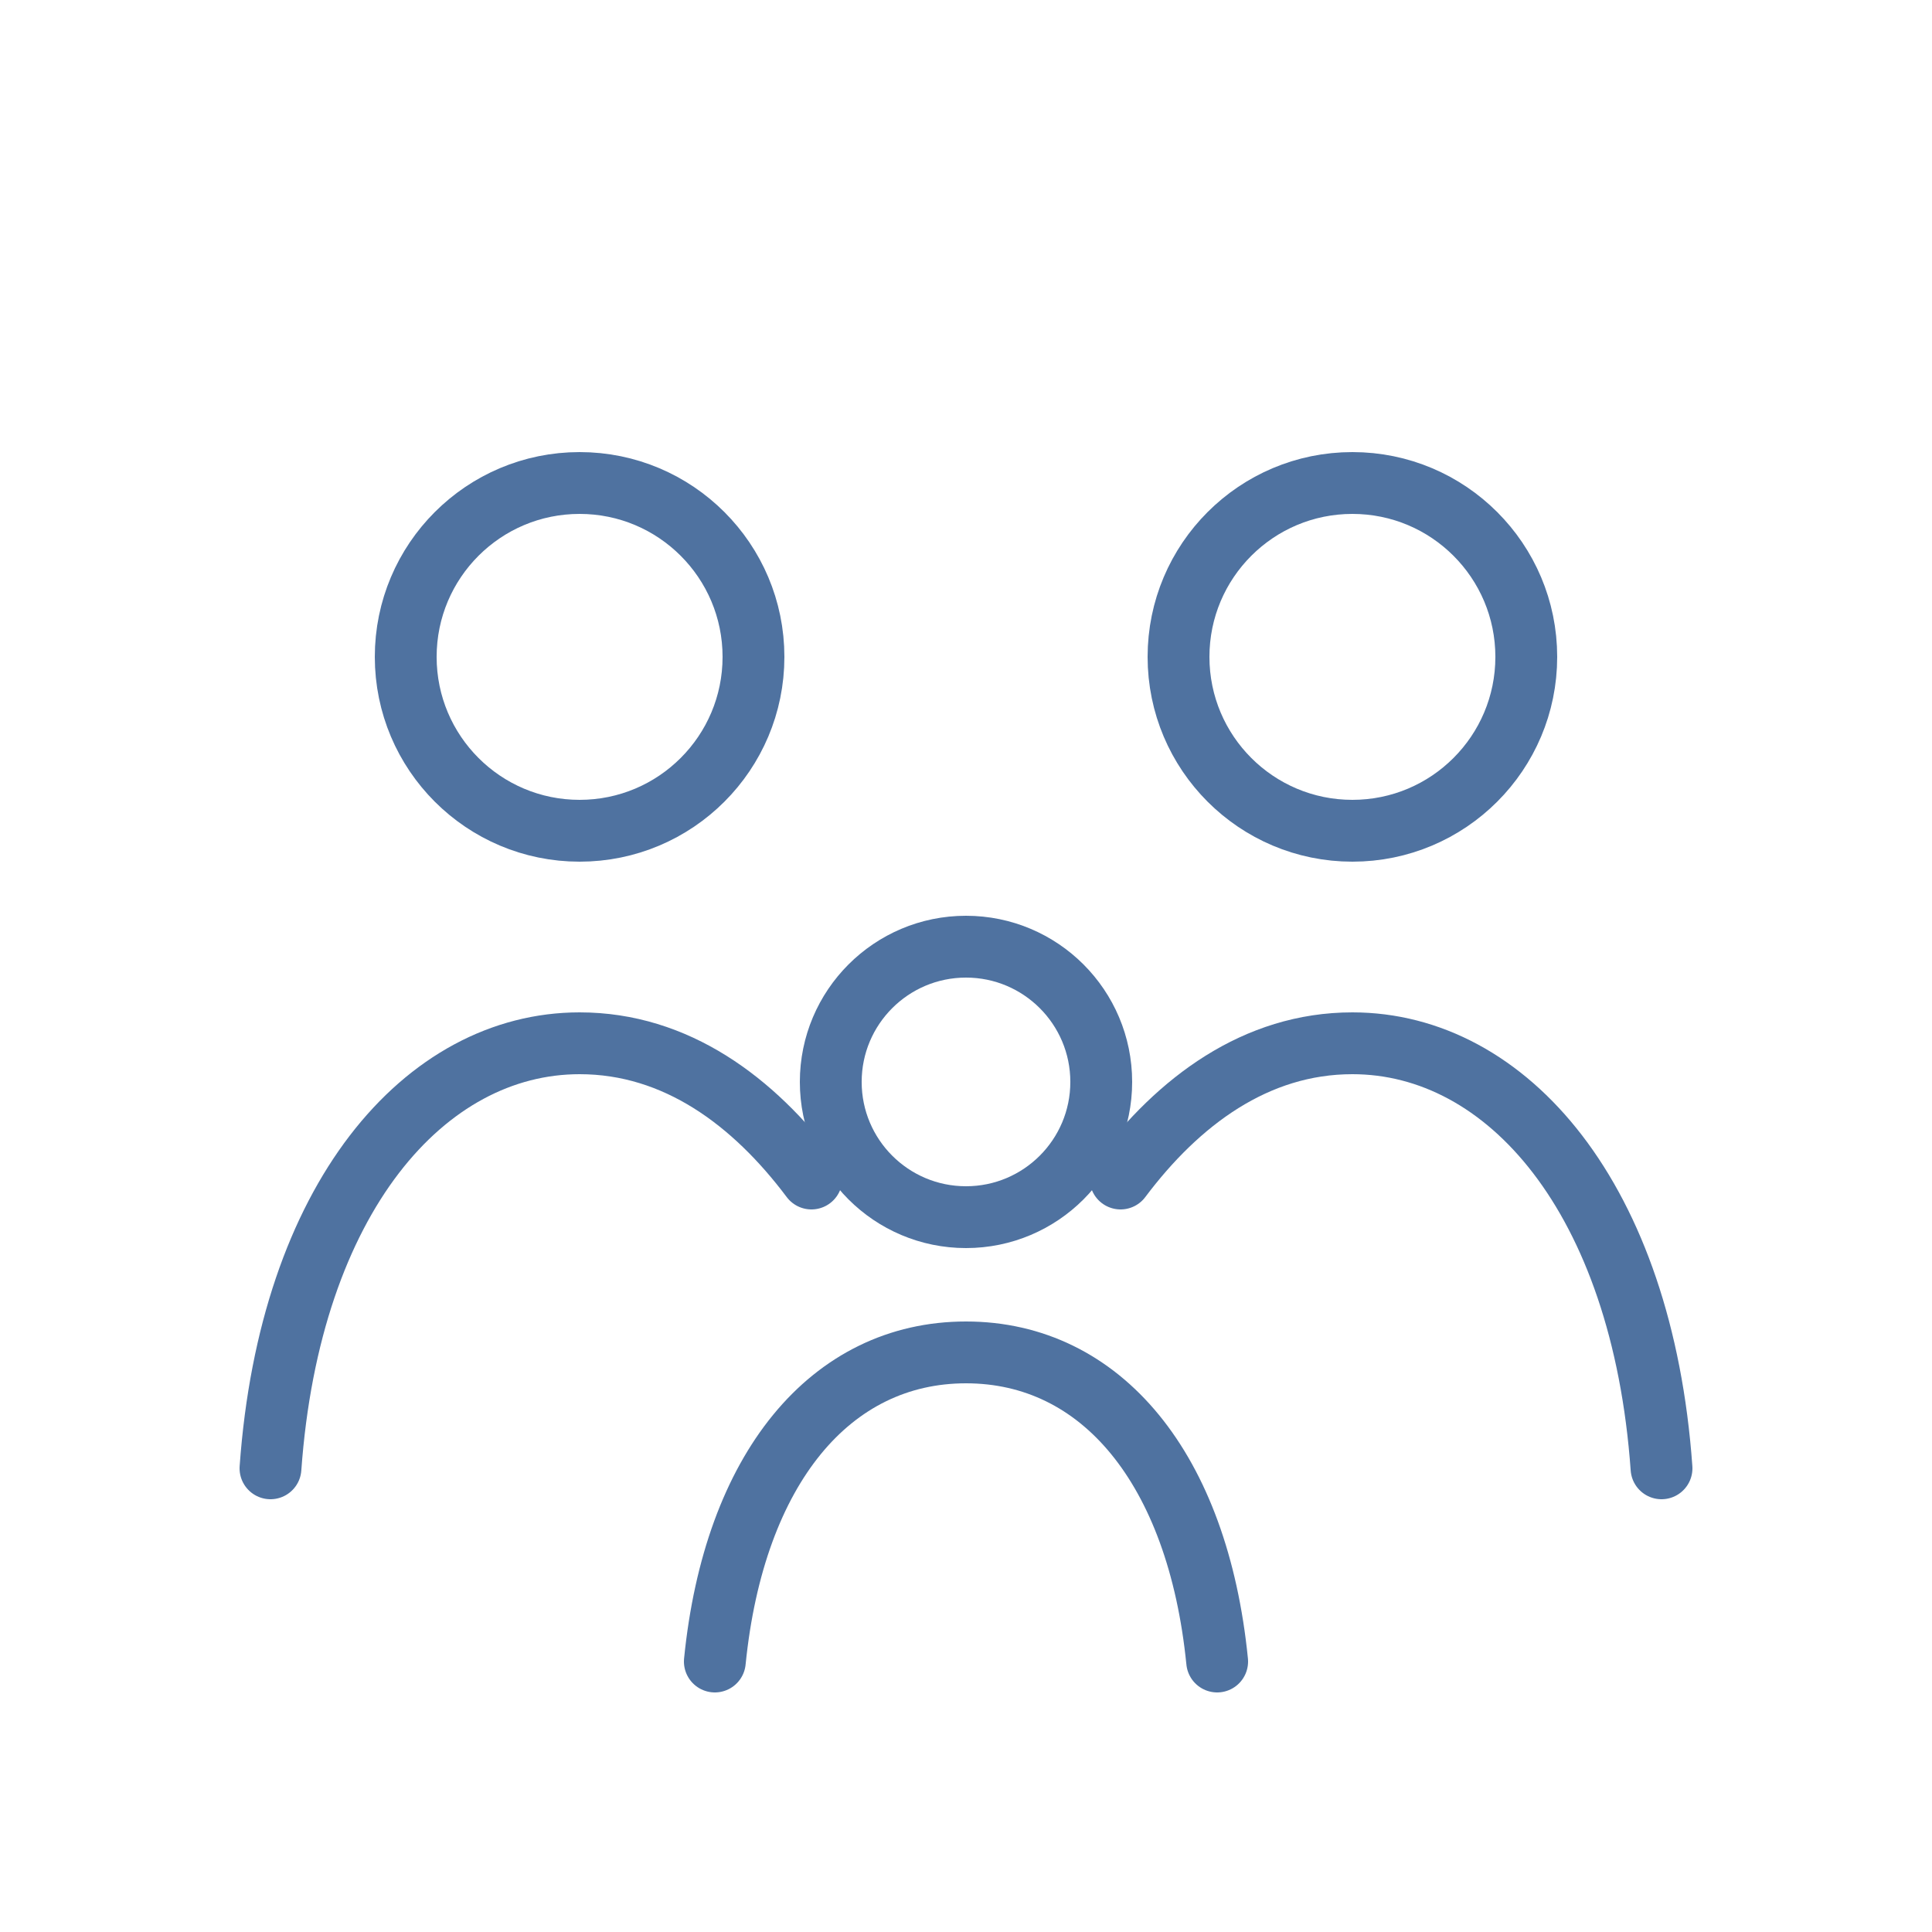
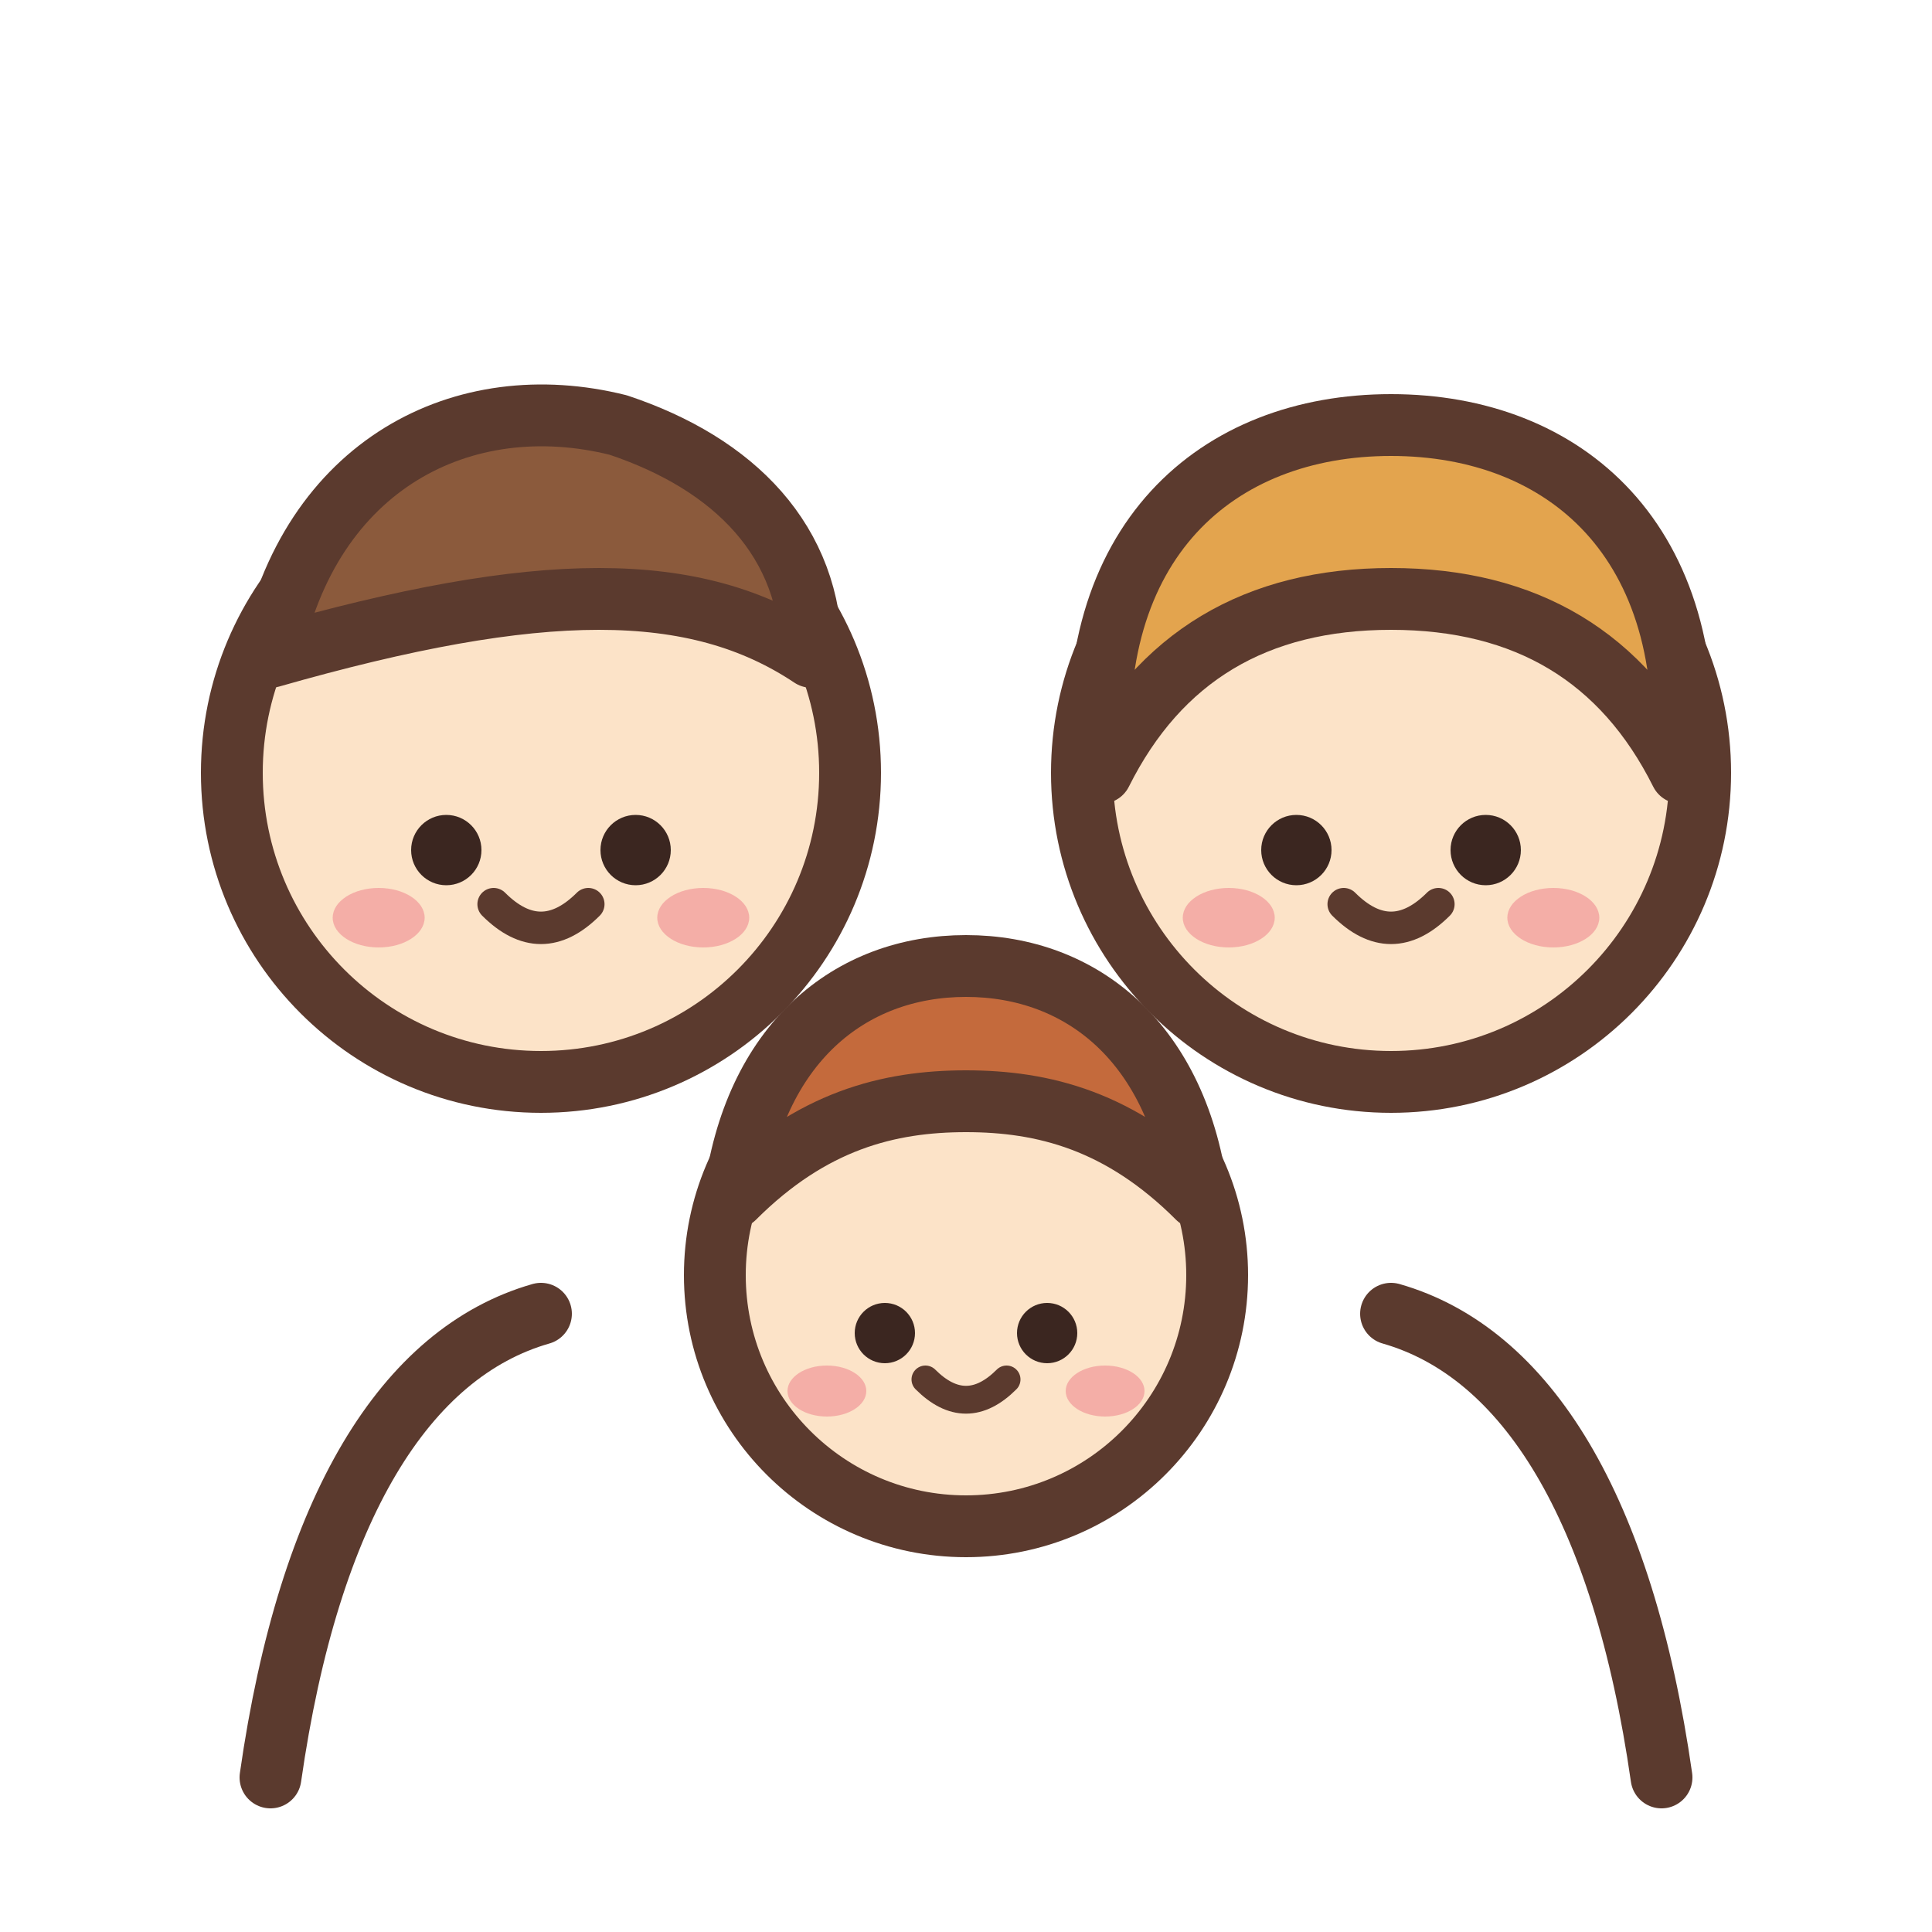
- <svg xmlns="http://www.w3.org/2000/svg" viewBox="0 0 100 100" fill="none" stroke-linecap="round" stroke-linejoin="round" stroke-width="3.2">
-   <g stroke="#4F72A0">
-     <circle cx="30" cy="34" r="9" />
-     <circle cx="70" cy="34" r="9" />
-     <circle cx="50" cy="56" r="7" />
-     <path d="M14 76c1-14 8-22 16-22 5 0 9 3 12 7M86 76c-1-14-8-22-16-22-5 0-9 3-12 7M37 86c1-10 6-16 13-16s12 6 13 16" />
+ <svg xmlns="http://www.w3.org/2000/svg" viewBox="0 0 100 100" stroke="#5B3A2E" stroke-width="3.2" stroke-linejoin="round" stroke-linecap="round">
+   <circle cx="28" cy="40" r="16" fill="#FCE3C8" />
+   <path d="M14 34c2-10 10-14 18-12 6 2 10 6 10 12-6-4-14-4-28 0z" fill="#8B5A3C" />
+   <g stroke="none">
+     <circle cx="23.1" cy="44" r="1.82" fill="#3B2620" />
+     <circle cx="32.9" cy="44" r="1.82" fill="#3B2620" />
+     <ellipse cx="19.6" cy="47.5" rx="2.38" ry="1.54" fill="#F29C9C" opacity=".75" />
+     <ellipse cx="36.4" cy="47.5" rx="2.38" ry="1.54" fill="#F29C9C" opacity=".75" />
  </g>
+   <path d="M25.55 46.8q2.45 2.45 4.9 0" fill="none" stroke-width="1.68" />
+   <circle cx="72" cy="40" r="16" fill="#FCE3C8" />
+   <path d="M57 40c-1-12 6-18 15-18s16 6 15 18c-3-6-8-9-15-9s-12 3-15 9z" fill="#E3A44E" />
+   <g stroke="none">
+     <circle cx="67.1" cy="44" r="1.82" fill="#3B2620" />
+     <circle cx="76.9" cy="44" r="1.82" fill="#3B2620" />
+     <ellipse cx="63.6" cy="47.5" rx="2.38" ry="1.54" fill="#F29C9C" opacity=".75" />
+     <ellipse cx="80.4" cy="47.5" rx="2.38" ry="1.54" fill="#F29C9C" opacity=".75" />
+   </g>
+   <path d="M69.55 46.8q2.45 2.45 4.9 0" fill="none" stroke-width="1.68" />
+   <circle cx="50" cy="66" r="13" fill="#FCE3C8" />
+   <path d="M38 62c1-8 6-12 12-12s11 4 12 12c-4-4-8-5-12-5s-8 1-12 5z" fill="#C46A3C" />
+   <g stroke="none">
+     <circle cx="45.8" cy="69" r="1.56" fill="#3B2620" />
+     <circle cx="54.2" cy="69" r="1.56" fill="#3B2620" />
+     <ellipse cx="42.8" cy="72.0" rx="2.04" ry="1.32" fill="#F29C9C" opacity=".75" />
+     <ellipse cx="57.2" cy="72.0" rx="2.04" ry="1.32" fill="#F29C9C" opacity=".75" />
+   </g>
+   <path d="M47.9 71.4q2.1 2.1 4.2 0" fill="none" stroke-width="1.44" />
+   <path d="M14 92c2-14 7-22 14-24M86 92c-2-14-7-22-14-24" fill="none" />
</svg>
